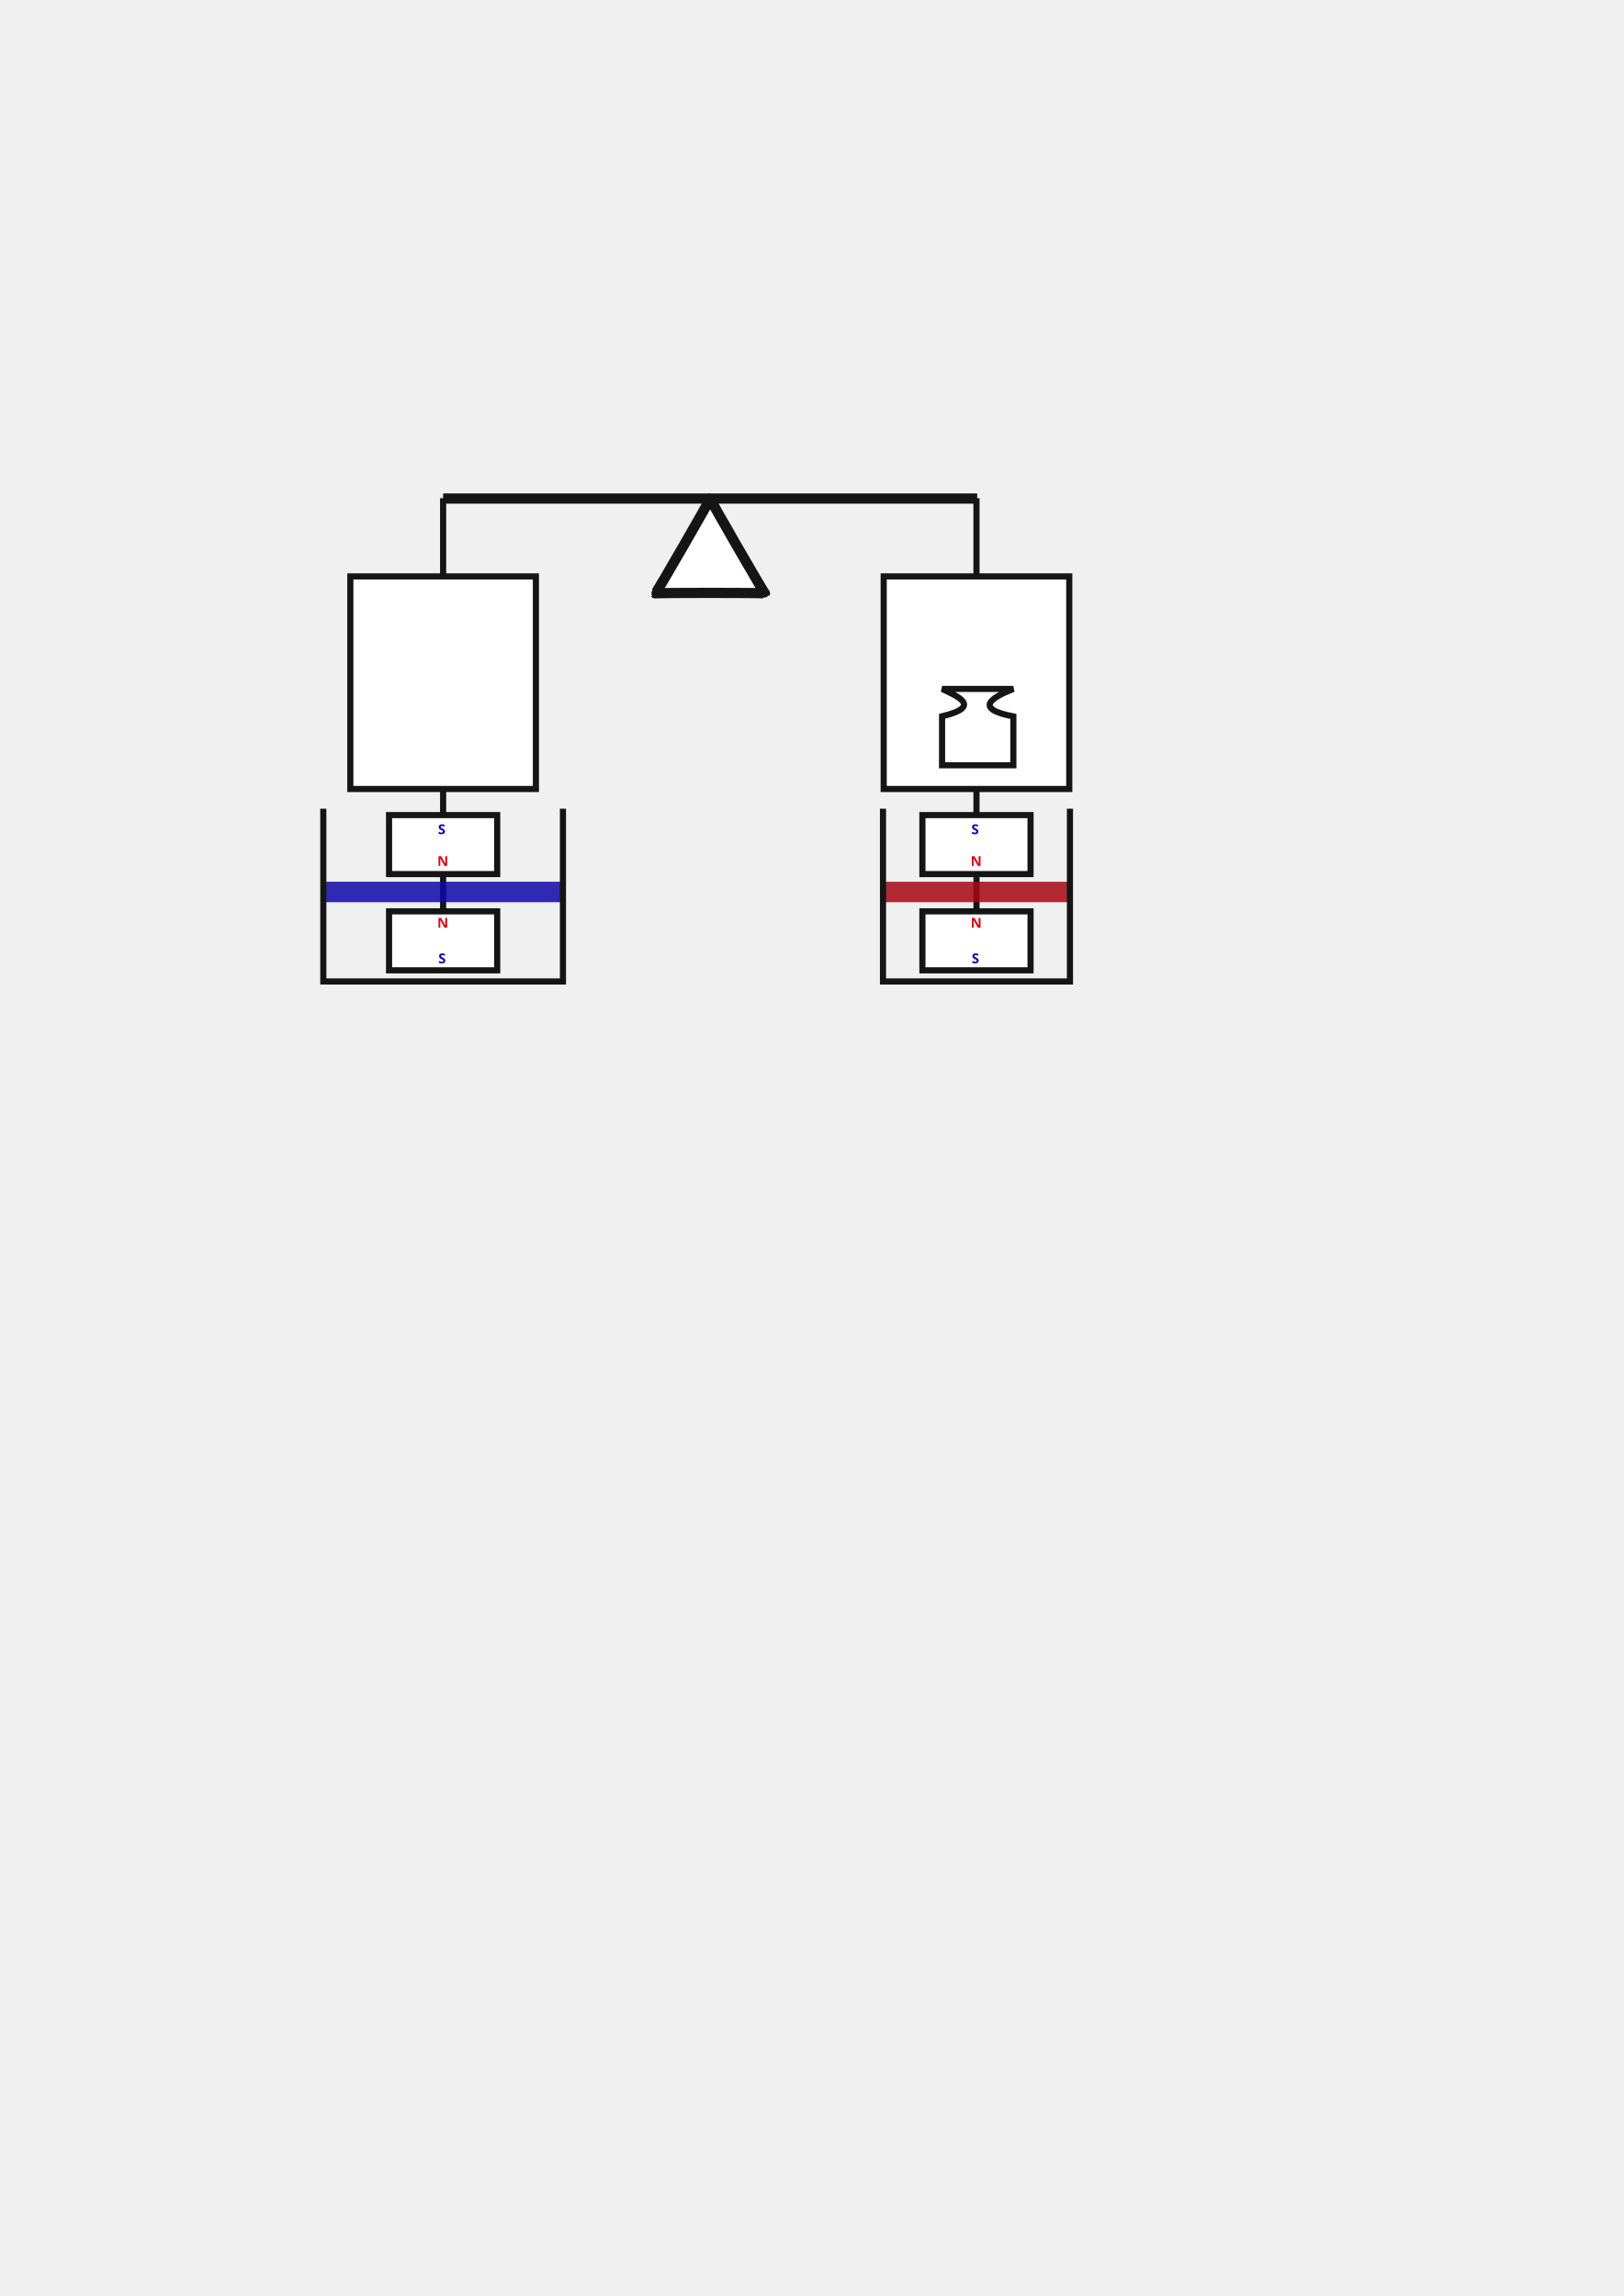
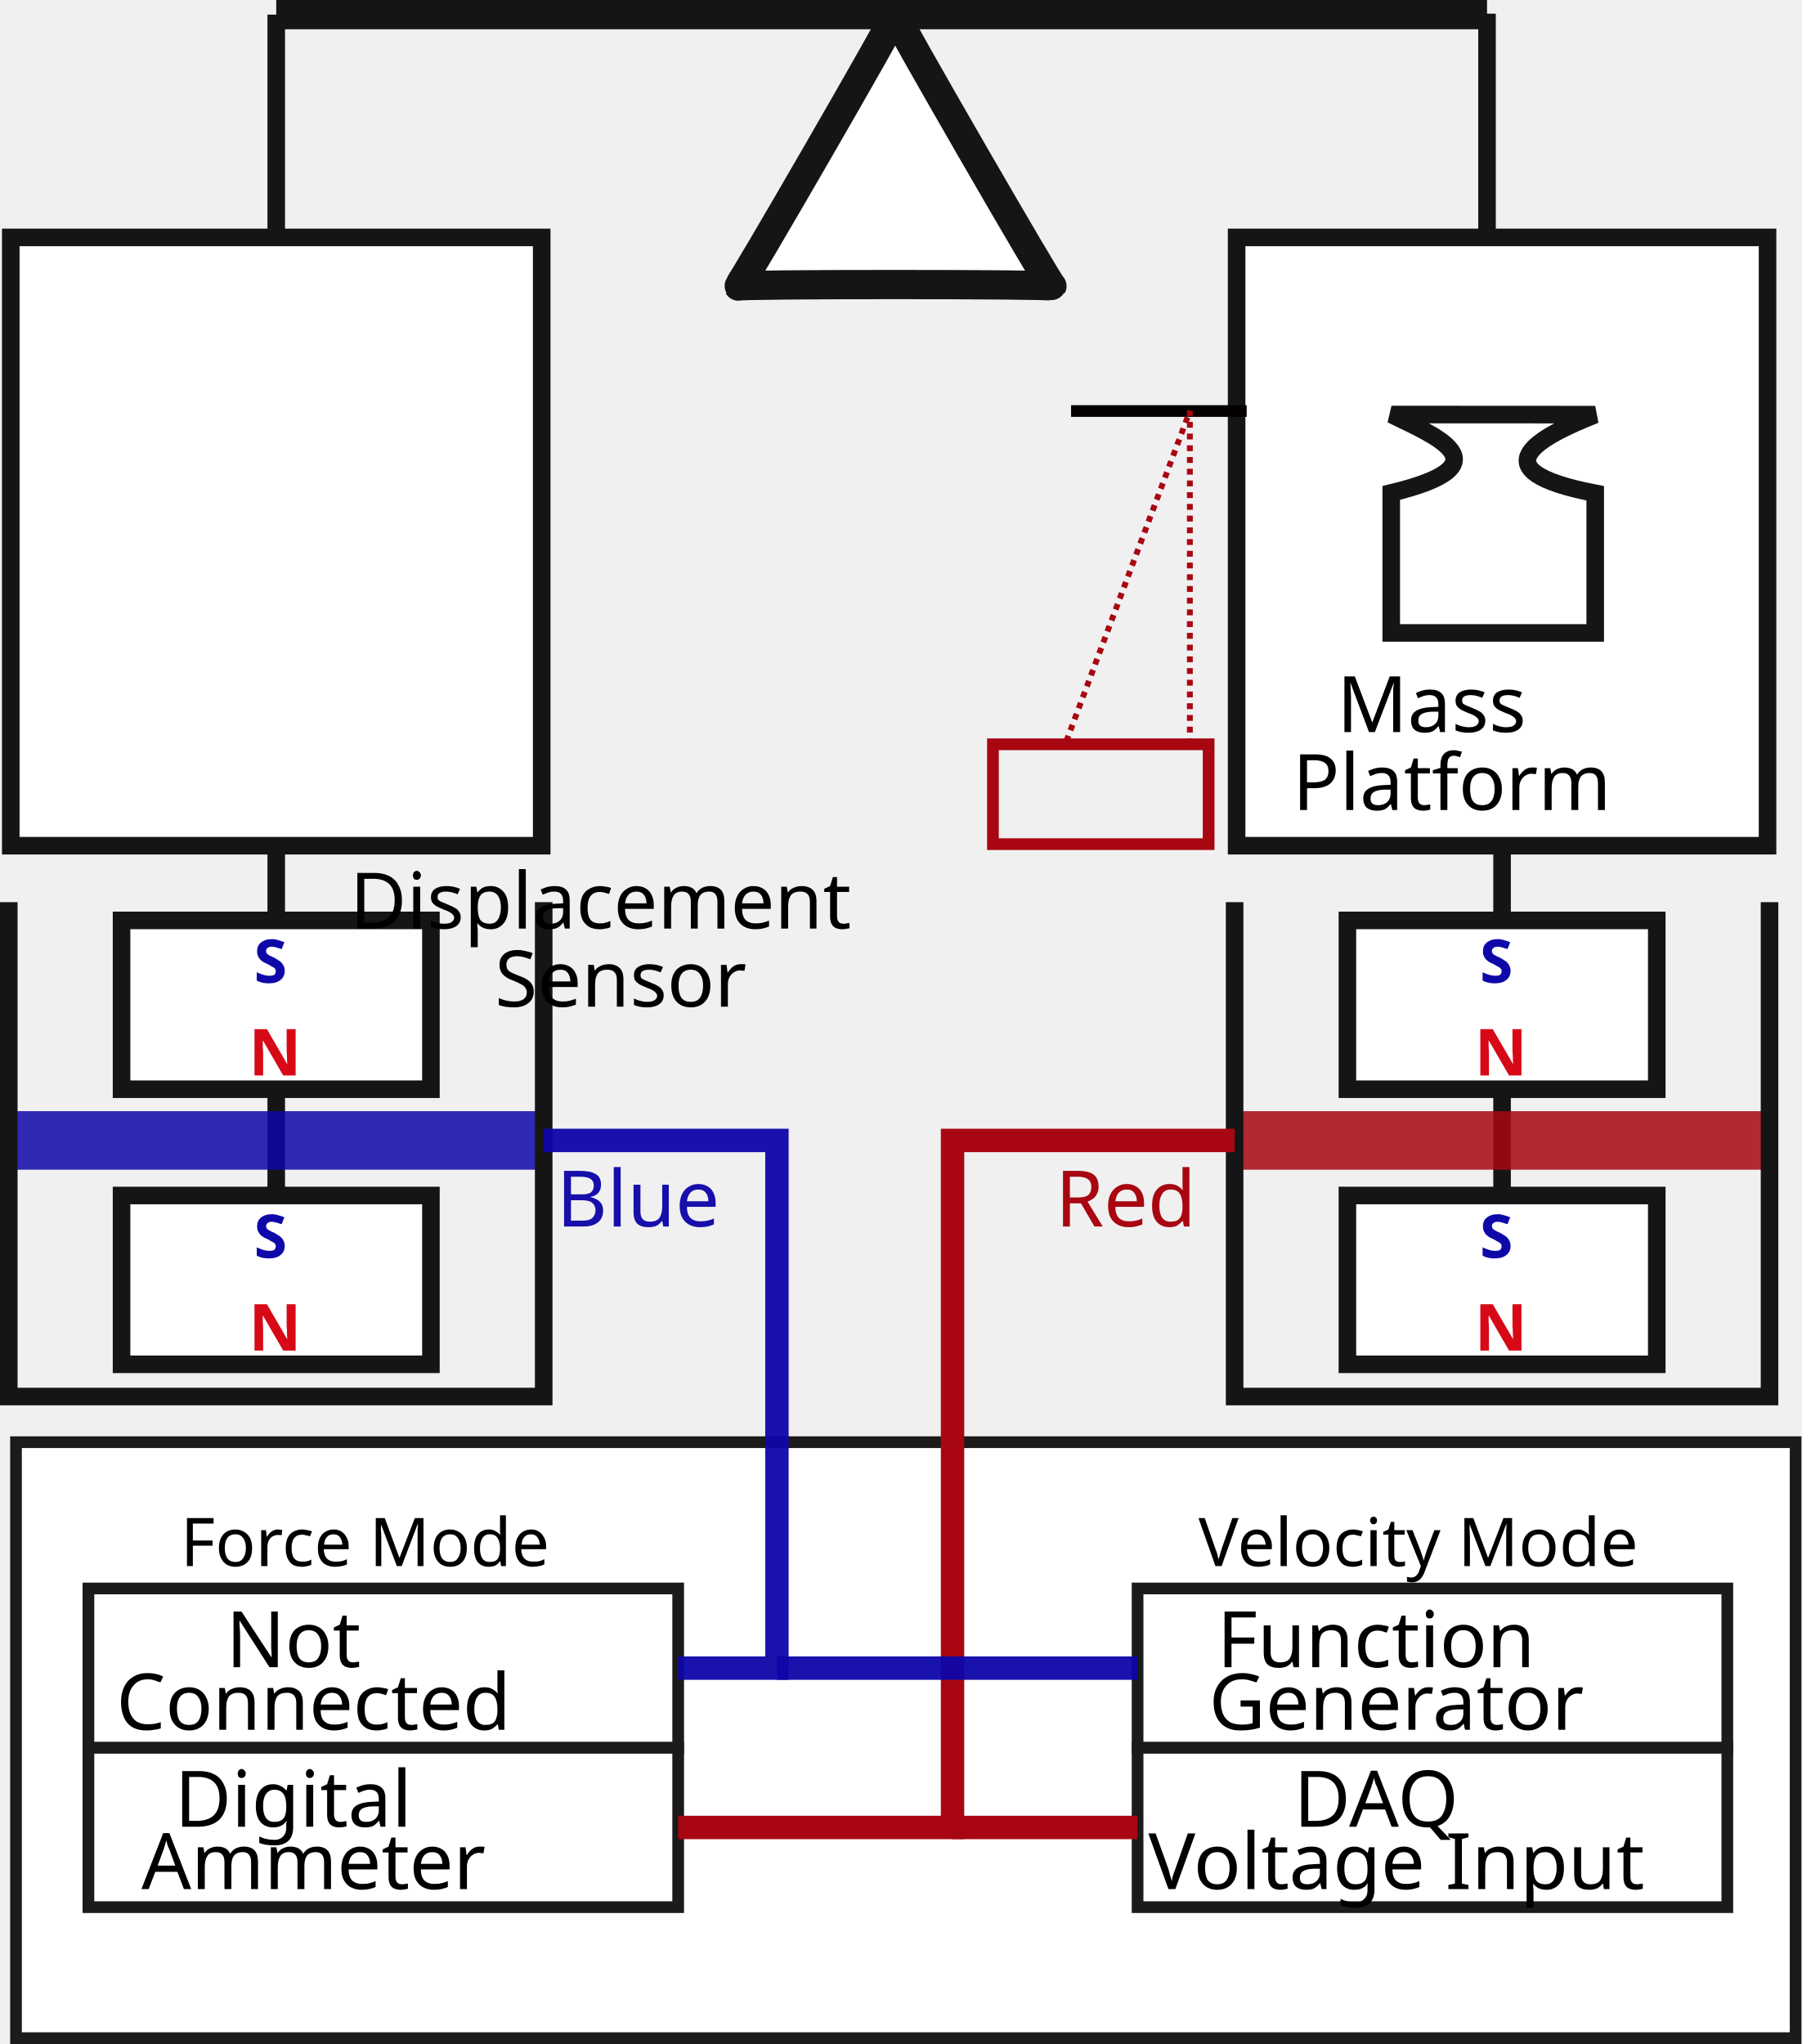
- <svg xmlns="http://www.w3.org/2000/svg" width="210mm" height="297mm" viewBox="0 0 210 297" version="1.1" id="svg1534">
+ <svg xmlns="http://www.w3.org/2000/svg" width="81.436mm" height="92.4mm" viewBox="0 0 81.436 92.4" version="1.1" id="svg1534">
  <defs id="defs1528" />
-   <g id="layer1">
-     <path style="opacity:1;vector-effect:none;fill:#ffffff;fill-opacity:1;stroke:#151515;stroke-width:1.323;stroke-linecap:butt;stroke-linejoin:miter;stroke-miterlimit:4;stroke-dasharray:none;stroke-dashoffset:0;stroke-opacity:1" id="path2086" d="m 91.848,64.49 c -0.108,0 7.031,12.366 7.085,12.272 0.054,-0.094 -14.224,-0.094 -14.17,0 0.054,0.094 7.193,-12.272 7.085,-12.272 z" />
-     <path style="opacity:1;vector-effect:none;fill:#ffffff;fill-opacity:1;stroke:#151515;stroke-width:1.323;stroke-linecap:butt;stroke-linejoin:miter;stroke-miterlimit:4;stroke-dasharray:none;stroke-dashoffset:0;stroke-opacity:1" d="M 126.386,64.49 H 57.311" id="path2088" />
-     <path id="path2121" d="M 126.291,64.446 V 74.561" style="opacity:1;vector-effect:none;fill:#ffffff;fill-opacity:1;stroke:#151515;stroke-width:0.794;stroke-linecap:butt;stroke-linejoin:miter;stroke-miterlimit:4;stroke-dasharray:none;stroke-dashoffset:0;stroke-opacity:1" />
-     <rect y="74.561" x="114.291" height="27.498" width="24.001" id="rect2123" style="opacity:1;vector-effect:none;fill:#ffffff;fill-opacity:1;stroke:#151515;stroke-width:0.794;stroke-linecap:butt;stroke-linejoin:miter;stroke-miterlimit:4;stroke-dasharray:none;stroke-dashoffset:0;stroke-opacity:1" />
-     <path id="path2125" d="M 126.291,102.059 V 123.273" style="opacity:1;vector-effect:none;fill:#ffffff;fill-opacity:1;stroke:#151515;stroke-width:0.794;stroke-linecap:butt;stroke-linejoin:miter;stroke-miterlimit:4;stroke-dasharray:none;stroke-dashoffset:0;stroke-opacity:1" />
-     <path id="path2131" d="m 114.201,115.382 24.181,0" style="opacity:1;vector-effect:none;fill:none;fill-opacity:1;stroke:#a80812;stroke-width:2.646;stroke-linecap:butt;stroke-linejoin:miter;stroke-miterlimit:4;stroke-dasharray:none;stroke-dashoffset:0;stroke-opacity:0.855" />
-     <path id="path2133" d="m 138.382,104.61 v 22.35 h -24.181 v -22.35" style="opacity:1;vector-effect:none;fill:none;fill-opacity:1;stroke:#151515;stroke-width:0.794;stroke-linecap:butt;stroke-linejoin:miter;stroke-miterlimit:4;stroke-dasharray:none;stroke-dashoffset:0;stroke-opacity:1" />
-     <path style="opacity:1;vector-effect:none;fill:#ffffff;fill-opacity:1;stroke:#151515;stroke-width:0.794;stroke-linecap:butt;stroke-linejoin:miter;stroke-miterlimit:4;stroke-dasharray:none;stroke-dashoffset:0;stroke-opacity:1" d="m 131.063,89.12 c -2.487,0.989 -5.429,2.505 0,3.556 v 6.313 h -9.221 v -6.33 c 5.363,-1.29 1.822,-2.642 0.011,-3.544 z" id="path2151" />
-     <g id="g2174">
-       <rect style="opacity:1;vector-effect:none;fill:#ffffff;fill-opacity:1;stroke:#151515;stroke-width:0.794;stroke-linecap:butt;stroke-linejoin:miter;stroke-miterlimit:4;stroke-dasharray:none;stroke-dashoffset:0;stroke-opacity:1" id="rect2127" width="13.985" height="7.631" x="119.299" y="105.436" />
-       <text id="text2163" y="112.016" x="125.537" style="font-style:normal;font-weight:normal;font-size:1.764px;line-height:125%;font-family:sans-serif;letter-spacing:0px;word-spacing:0px;fill:#d70917;fill-opacity:1;stroke:none;stroke-width:0.265px;stroke-linecap:butt;stroke-linejoin:miter;stroke-opacity:1" xml:space="preserve">
-         <tspan style="font-style:normal;font-variant:normal;font-weight:bold;font-stretch:normal;font-family:sans-serif;-inkscape-font-specification:'sans-serif Bold';fill:#d70917;fill-opacity:1;stroke-width:0.265px" y="112.016" x="125.537" id="tspan2161">N</tspan>
-       </text>
-       <text xml:space="preserve" style="font-style:normal;font-weight:normal;font-size:1.764px;line-height:125%;font-family:sans-serif;letter-spacing:0px;word-spacing:0px;fill:#0e07a8;fill-opacity:0.991;stroke:none;stroke-width:0.265px;stroke-linecap:butt;stroke-linejoin:miter;stroke-opacity:1;" x="125.63" y="107.9" id="text2167">
-         <tspan id="tspan2165" x="125.63" y="107.9" style="font-style:normal;font-variant:normal;font-weight:bold;font-stretch:normal;font-family:sans-serif;-inkscape-font-specification:'sans-serif Bold';stroke-width:0.265px;fill:#0e07a8;fill-opacity:0.991;">S</tspan>
-       </text>
-     </g>
-     <g id="g2200" transform="translate(0,12.45042)">
-       <rect y="105.436" x="119.299" height="7.631" width="13.985" id="rect2190" style="opacity:1;vector-effect:none;fill:#ffffff;fill-opacity:1;stroke:#151515;stroke-width:0.794;stroke-linecap:butt;stroke-linejoin:miter;stroke-miterlimit:4;stroke-dasharray:none;stroke-dashoffset:0;stroke-opacity:1" />
-       <text xml:space="preserve" style="font-style:normal;font-weight:normal;font-size:1.764px;line-height:125%;font-family:sans-serif;letter-spacing:0px;word-spacing:0px;fill:#d70917;fill-opacity:1;stroke:none;stroke-width:0.265px;stroke-linecap:butt;stroke-linejoin:miter;stroke-opacity:1" x="125.537" y="107.549" id="text2194">
-         <tspan id="tspan2192" x="125.537" y="107.549" style="font-style:normal;font-variant:normal;font-weight:bold;font-stretch:normal;font-family:sans-serif;-inkscape-font-specification:'sans-serif Bold';fill:#d70917;fill-opacity:1;stroke-width:0.265px">N</tspan>
-       </text>
-       <text id="text2198" y="112.156" x="125.677" style="font-style:normal;font-weight:normal;font-size:1.764px;line-height:125%;font-family:sans-serif;letter-spacing:0px;word-spacing:0px;fill:#0e07a8;fill-opacity:0.991;stroke:none;stroke-width:0.265px;stroke-linecap:butt;stroke-linejoin:miter;stroke-opacity:1" xml:space="preserve">
-         <tspan style="font-style:normal;font-variant:normal;font-weight:bold;font-stretch:normal;font-family:sans-serif;-inkscape-font-specification:'sans-serif Bold';fill:#0e07a8;fill-opacity:0.991;stroke-width:0.265px" y="112.156" x="125.677" id="tspan2196">S</tspan>
-       </text>
-     </g>
-     <g id="g2258">
-       <path id="path2204" d="M 57.311,64.446 V 74.561" style="opacity:1;vector-effect:none;fill:#ffffff;fill-opacity:1;stroke:#151515;stroke-width:0.794;stroke-linecap:butt;stroke-linejoin:miter;stroke-miterlimit:4;stroke-dasharray:none;stroke-dashoffset:0;stroke-opacity:1" />
-       <rect y="74.561" x="45.31" height="27.498" width="24.001" id="rect2206" style="opacity:1;vector-effect:none;fill:#ffffff;fill-opacity:1;stroke:#151515;stroke-width:0.794;stroke-linecap:butt;stroke-linejoin:miter;stroke-miterlimit:4;stroke-dasharray:none;stroke-dashoffset:0;stroke-opacity:1" />
-       <path id="path2208" d="M 57.311,102.059 V 123.273" style="opacity:1;vector-effect:none;fill:#ffffff;fill-opacity:1;stroke:#151515;stroke-width:0.794;stroke-linecap:butt;stroke-linejoin:miter;stroke-miterlimit:4;stroke-dasharray:none;stroke-dashoffset:0;stroke-opacity:1" />
-       <path id="path2210" d="m 41.814,115.382 h 30.994" style="opacity:1;vector-effect:none;fill:#000000;fill-opacity:0;stroke:#0e07a8;stroke-width:2.646;stroke-linecap:butt;stroke-linejoin:miter;stroke-miterlimit:4;stroke-dasharray:none;stroke-dashoffset:0;stroke-opacity:0.855" />
-       <path id="path2212" d="m 72.808,104.61 v 22.35 h -30.994 v -22.35" style="opacity:1;vector-effect:none;fill:none;fill-opacity:1;stroke:#151515;stroke-width:0.794;stroke-linecap:butt;stroke-linejoin:miter;stroke-miterlimit:4;stroke-dasharray:none;stroke-dashoffset:0;stroke-opacity:1" />
-       <g transform="translate(-68.98065)" id="g2226">
-         <rect style="opacity:1;vector-effect:none;fill:#ffffff;fill-opacity:1;stroke:#151515;stroke-width:0.794;stroke-linecap:butt;stroke-linejoin:miter;stroke-miterlimit:4;stroke-dasharray:none;stroke-dashoffset:0;stroke-opacity:1" id="rect2216" width="13.985" height="7.631" x="119.299" y="105.436" />
-         <text id="text2220" y="112.016" x="125.537" style="font-style:normal;font-weight:normal;font-size:1.764px;line-height:125%;font-family:sans-serif;letter-spacing:0px;word-spacing:0px;fill:#d70917;fill-opacity:1;stroke:none;stroke-width:0.265px;stroke-linecap:butt;stroke-linejoin:miter;stroke-opacity:1" xml:space="preserve">
-           <tspan style="font-style:normal;font-variant:normal;font-weight:bold;font-stretch:normal;font-family:sans-serif;-inkscape-font-specification:'sans-serif Bold';fill:#d70917;fill-opacity:1;stroke-width:0.265px" y="112.016" x="125.537" id="tspan2218">N</tspan>
+   <g id="layer1" transform="translate(-51.66164,-63.82843)">
+     <path style="opacity:1;vector-effect:none;fill:#ffffff;fill-opacity:1;stroke:#151515;stroke-width:1.323;stroke-linecap:butt;stroke-linejoin:miter;stroke-miterlimit:4;stroke-dasharray:none;stroke-dashoffset:0;stroke-opacity:1" id="path2086" d="m 92.129,64.49 c -0.108,0 7.031,12.366 7.085,12.272 0.054,-0.094 -14.224,-0.094 -14.17,0 0.054,0.094 7.193,-12.272 7.085,-12.272 z" />
+     <path style="opacity:1;vector-effect:none;fill:#ffffff;fill-opacity:1;stroke:#151515;stroke-width:1.323;stroke-linecap:butt;stroke-linejoin:miter;stroke-miterlimit:4;stroke-dasharray:none;stroke-dashoffset:0;stroke-opacity:1" d="M 118.883,64.49 H 64.149" id="path2088" />
+     <path id="path2121" d="M 118.883,64.446 V 74.561" style="opacity:1;vector-effect:none;fill:#ffffff;fill-opacity:1;stroke:#151515;stroke-width:0.794;stroke-linecap:butt;stroke-linejoin:miter;stroke-miterlimit:4;stroke-dasharray:none;stroke-dashoffset:0;stroke-opacity:1" />
+     <g id="g988">
+       <rect style="opacity:1;vector-effect:none;fill:#ffffff;fill-opacity:1;stroke:#151515;stroke-width:0.794;stroke-linecap:butt;stroke-linejoin:miter;stroke-miterlimit:4;stroke-dasharray:none;stroke-dashoffset:0;stroke-opacity:1" id="rect2123" width="24.001" height="27.498" x="107.563" y="74.561" />
+       <path style="opacity:1;vector-effect:none;fill:#ffffff;fill-opacity:1;stroke:#151515;stroke-width:0.794;stroke-linecap:butt;stroke-linejoin:miter;stroke-miterlimit:4;stroke-dasharray:none;stroke-dashoffset:0;stroke-opacity:1" d="M 119.563,102.059 V 123.273" id="path2125" />
+       <path style="opacity:1;vector-effect:none;fill:none;fill-opacity:1;stroke:#a80812;stroke-width:2.646;stroke-linecap:butt;stroke-linejoin:miter;stroke-miterlimit:4;stroke-dasharray:none;stroke-dashoffset:0;stroke-opacity:0.855" d="m 107.473,115.382 h 24.181" id="path2131" />
+       <path style="opacity:1;vector-effect:none;fill:none;fill-opacity:1;stroke:#151515;stroke-width:0.794;stroke-linecap:butt;stroke-linejoin:miter;stroke-miterlimit:4;stroke-dasharray:none;stroke-dashoffset:0;stroke-opacity:1" d="m 131.654,104.61 v 22.35 h -24.181 v -22.35" id="path2133" />
+       <path id="path2151" d="m 123.774,82.572 c -2.487,0.989 -5.429,2.505 0,3.556 v 6.313 h -9.221 v -6.33 c 5.363,-1.29 1.822,-2.642 0.011,-3.544 z" style="opacity:1;vector-effect:none;fill:#ffffff;fill-opacity:1;stroke:#151515;stroke-width:0.794;stroke-linecap:butt;stroke-linejoin:miter;stroke-miterlimit:4;stroke-dasharray:none;stroke-dashoffset:0;stroke-opacity:1" />
+       <g transform="translate(-6.727966)" id="g2174">
+         <rect y="105.436" x="119.299" height="7.631" width="13.985" id="rect2127" style="opacity:1;vector-effect:none;fill:#ffffff;fill-opacity:1;stroke:#151515;stroke-width:0.794;stroke-linecap:butt;stroke-linejoin:miter;stroke-miterlimit:4;stroke-dasharray:none;stroke-dashoffset:0;stroke-opacity:1" />
+         <text xml:space="preserve" style="font-style:normal;font-weight:normal;font-size:2.943px;line-height:125%;font-family:sans-serif;letter-spacing:0px;word-spacing:0px;fill:#d70917;fill-opacity:1;stroke:none;stroke-width:0.442px;stroke-linecap:butt;stroke-linejoin:miter;stroke-opacity:1" x="125.043" y="112.446" id="text2163">
+           <tspan id="tspan2161" x="125.043" y="112.446" style="font-style:normal;font-variant:normal;font-weight:bold;font-stretch:normal;font-family:sans-serif;-inkscape-font-specification:'sans-serif Bold';fill:#d70917;fill-opacity:1;stroke-width:0.442px">N</tspan>
        </text>
-         <text xml:space="preserve" style="font-style:normal;font-weight:normal;font-size:1.764px;line-height:125%;font-family:sans-serif;letter-spacing:0px;word-spacing:0px;fill:#0e07a8;fill-opacity:0.991;stroke:none;stroke-width:0.265px;stroke-linecap:butt;stroke-linejoin:miter;stroke-opacity:1" x="125.63" y="107.9" id="text2224">
-           <tspan id="tspan2222" x="125.63" y="107.9" style="font-style:normal;font-variant:normal;font-weight:bold;font-stretch:normal;font-family:sans-serif;-inkscape-font-specification:'sans-serif Bold';fill:#0e07a8;fill-opacity:0.991;stroke-width:0.265px">S</tspan>
+         <text id="text2167" y="108.25" x="125.284" style="font-style:normal;font-weight:normal;font-size:2.726px;line-height:125%;font-family:sans-serif;letter-spacing:0px;word-spacing:0px;fill:#0e07a8;fill-opacity:0.991;stroke:none;stroke-width:0.409px;stroke-linecap:butt;stroke-linejoin:miter;stroke-opacity:1" xml:space="preserve">
+           <tspan style="font-style:normal;font-variant:normal;font-weight:bold;font-stretch:normal;font-family:sans-serif;-inkscape-font-specification:'sans-serif Bold';fill:#0e07a8;fill-opacity:0.991;stroke-width:0.409px" y="108.25" x="125.284" id="tspan2165">S</tspan>
        </text>
      </g>
-       <g id="g2238" transform="translate(-68.98065,12.45042)">
-         <rect y="105.436" x="119.299" height="7.631" width="13.985" id="rect2228" style="opacity:1;vector-effect:none;fill:#ffffff;fill-opacity:1;stroke:#151515;stroke-width:0.794;stroke-linecap:butt;stroke-linejoin:miter;stroke-miterlimit:4;stroke-dasharray:none;stroke-dashoffset:0;stroke-opacity:1" />
-         <text xml:space="preserve" style="font-style:normal;font-weight:normal;font-size:1.764px;line-height:125%;font-family:sans-serif;letter-spacing:0px;word-spacing:0px;fill:#d70917;fill-opacity:1;stroke:none;stroke-width:0.265px;stroke-linecap:butt;stroke-linejoin:miter;stroke-opacity:1" x="125.537" y="107.549" id="text2232">
-           <tspan id="tspan2230" x="125.537" y="107.549" style="font-style:normal;font-variant:normal;font-weight:bold;font-stretch:normal;font-family:sans-serif;-inkscape-font-specification:'sans-serif Bold';fill:#d70917;fill-opacity:1;stroke-width:0.265px">N</tspan>
+       <g transform="translate(-6.727966,12.43542)" id="g969">
+         <rect style="opacity:1;vector-effect:none;fill:#ffffff;fill-opacity:1;stroke:#151515;stroke-width:0.794;stroke-linecap:butt;stroke-linejoin:miter;stroke-miterlimit:4;stroke-dasharray:none;stroke-dashoffset:0;stroke-opacity:1" id="rect959" width="13.985" height="7.631" x="119.299" y="105.436" />
+         <text id="text963" y="112.446" x="125.043" style="font-style:normal;font-weight:normal;font-size:2.943px;line-height:125%;font-family:sans-serif;letter-spacing:0px;word-spacing:0px;fill:#d70917;fill-opacity:1;stroke:none;stroke-width:0.442px;stroke-linecap:butt;stroke-linejoin:miter;stroke-opacity:1" xml:space="preserve">
+           <tspan style="font-style:normal;font-variant:normal;font-weight:bold;font-stretch:normal;font-family:sans-serif;-inkscape-font-specification:'sans-serif Bold';fill:#d70917;fill-opacity:1;stroke-width:0.442px" y="112.446" x="125.043" id="tspan961">N</tspan>
        </text>
-         <text id="text2236" y="112.156" x="125.677" style="font-style:normal;font-weight:normal;font-size:1.764px;line-height:125%;font-family:sans-serif;letter-spacing:0px;word-spacing:0px;fill:#0e07a8;fill-opacity:0.991;stroke:none;stroke-width:0.265px;stroke-linecap:butt;stroke-linejoin:miter;stroke-opacity:1" xml:space="preserve">
-           <tspan style="font-style:normal;font-variant:normal;font-weight:bold;font-stretch:normal;font-family:sans-serif;-inkscape-font-specification:'sans-serif Bold';fill:#0e07a8;fill-opacity:0.991;stroke-width:0.265px" y="112.156" x="125.677" id="tspan2234">S</tspan>
+         <text xml:space="preserve" style="font-style:normal;font-weight:normal;font-size:2.726px;line-height:125%;font-family:sans-serif;letter-spacing:0px;word-spacing:0px;fill:#0e07a8;fill-opacity:0.991;stroke:none;stroke-width:0.409px;stroke-linecap:butt;stroke-linejoin:miter;stroke-opacity:1" x="125.284" y="108.25" id="text967">
+           <tspan id="tspan965" x="125.284" y="108.25" style="font-style:normal;font-variant:normal;font-weight:bold;font-stretch:normal;font-family:sans-serif;-inkscape-font-specification:'sans-serif Bold';fill:#0e07a8;fill-opacity:0.991;stroke-width:0.409px">S</tspan>
        </text>
      </g>
    </g>
+     <path style="opacity:1;vector-effect:none;fill:#ffffff;fill-opacity:1;stroke:#151515;stroke-width:0.794;stroke-linecap:butt;stroke-linejoin:miter;stroke-miterlimit:4;stroke-dasharray:none;stroke-dashoffset:0;stroke-opacity:1" d="M 64.149,64.49 V 74.605" id="path1026" />
+     <g id="g1062" transform="translate(-55.41428)">
+       <rect y="74.561" x="107.563" height="27.498" width="24.001" id="rect1028" style="opacity:1;vector-effect:none;fill:#ffffff;fill-opacity:1;stroke:#151515;stroke-width:0.794;stroke-linecap:butt;stroke-linejoin:miter;stroke-miterlimit:4;stroke-dasharray:none;stroke-dashoffset:0;stroke-opacity:1" />
+       <path id="path1030" d="M 119.563,102.059 V 123.273" style="opacity:1;vector-effect:none;fill:#ffffff;fill-opacity:1;stroke:#151515;stroke-width:0.794;stroke-linecap:butt;stroke-linejoin:miter;stroke-miterlimit:4;stroke-dasharray:none;stroke-dashoffset:0;stroke-opacity:1" />
+       <path id="path1032" d="m 107.473,115.382 h 24.181" style="opacity:1;vector-effect:none;fill:#0e07a8;fill-opacity:0.855;stroke:#0e07a8;stroke-width:2.646;stroke-linecap:butt;stroke-linejoin:miter;stroke-miterlimit:4;stroke-dasharray:none;stroke-dashoffset:0;stroke-opacity:0.855" />
+       <path id="path1034" d="m 131.654,104.61 v 22.35 h -24.181 v -22.35" style="opacity:1;vector-effect:none;fill:none;fill-opacity:1;stroke:#151515;stroke-width:0.794;stroke-linecap:butt;stroke-linejoin:miter;stroke-miterlimit:4;stroke-dasharray:none;stroke-dashoffset:0;stroke-opacity:1" />
+       <g id="g1048" transform="translate(-6.727966)">
+         <rect style="opacity:1;vector-effect:none;fill:#ffffff;fill-opacity:1;stroke:#151515;stroke-width:0.794;stroke-linecap:butt;stroke-linejoin:miter;stroke-miterlimit:4;stroke-dasharray:none;stroke-dashoffset:0;stroke-opacity:1" id="rect1038" width="13.985" height="7.631" x="119.299" y="105.436" />
+         <text id="text1042" y="112.446" x="125.043" style="font-style:normal;font-weight:normal;font-size:2.943px;line-height:125%;font-family:sans-serif;letter-spacing:0px;word-spacing:0px;fill:#d70917;fill-opacity:1;stroke:none;stroke-width:0.442px;stroke-linecap:butt;stroke-linejoin:miter;stroke-opacity:1" xml:space="preserve">
+           <tspan style="font-style:normal;font-variant:normal;font-weight:bold;font-stretch:normal;font-family:sans-serif;-inkscape-font-specification:'sans-serif Bold';fill:#d70917;fill-opacity:1;stroke-width:0.442px" y="112.446" x="125.043" id="tspan1040">N</tspan>
+         </text>
+         <text xml:space="preserve" style="font-style:normal;font-weight:normal;font-size:2.726px;line-height:125%;font-family:sans-serif;letter-spacing:0px;word-spacing:0px;fill:#0e07a8;fill-opacity:0.991;stroke:none;stroke-width:0.409px;stroke-linecap:butt;stroke-linejoin:miter;stroke-opacity:1" x="125.284" y="108.25" id="text1046">
+           <tspan id="tspan1044" x="125.284" y="108.25" style="font-style:normal;font-variant:normal;font-weight:bold;font-stretch:normal;font-family:sans-serif;-inkscape-font-specification:'sans-serif Bold';fill:#0e07a8;fill-opacity:0.991;stroke-width:0.409px">S</tspan>
+         </text>
+       </g>
+       <g id="g1060" transform="translate(-6.727966,12.43542)">
+         <rect y="105.436" x="119.299" height="7.631" width="13.985" id="rect1050" style="opacity:1;vector-effect:none;fill:#ffffff;fill-opacity:1;stroke:#151515;stroke-width:0.794;stroke-linecap:butt;stroke-linejoin:miter;stroke-miterlimit:4;stroke-dasharray:none;stroke-dashoffset:0;stroke-opacity:1" />
+         <text xml:space="preserve" style="font-style:normal;font-weight:normal;font-size:2.943px;line-height:125%;font-family:sans-serif;letter-spacing:0px;word-spacing:0px;fill:#d70917;fill-opacity:1;stroke:none;stroke-width:0.442px;stroke-linecap:butt;stroke-linejoin:miter;stroke-opacity:1" x="125.043" y="112.446" id="text1054">
+           <tspan id="tspan1052" x="125.043" y="112.446" style="font-style:normal;font-variant:normal;font-weight:bold;font-stretch:normal;font-family:sans-serif;-inkscape-font-specification:'sans-serif Bold';fill:#d70917;fill-opacity:1;stroke-width:0.442px">N</tspan>
+         </text>
+         <text id="text1058" y="108.25" x="125.284" style="font-style:normal;font-weight:normal;font-size:2.726px;line-height:125%;font-family:sans-serif;letter-spacing:0px;word-spacing:0px;fill:#0e07a8;fill-opacity:0.991;stroke:none;stroke-width:0.409px;stroke-linecap:butt;stroke-linejoin:miter;stroke-opacity:1" xml:space="preserve">
+           <tspan style="font-style:normal;font-variant:normal;font-weight:bold;font-stretch:normal;font-family:sans-serif;-inkscape-font-specification:'sans-serif Bold';fill:#0e07a8;fill-opacity:0.991;stroke-width:0.409px" y="108.25" x="125.284" id="tspan1056">S</tspan>
+         </text>
+       </g>
+     </g>
+     <rect style="opacity:1;vector-effect:none;fill:#ffffff;fill-opacity:1;stroke:#1b1b1b;stroke-width:0.529;stroke-linecap:butt;stroke-linejoin:miter;stroke-miterlimit:4;stroke-dasharray:none;stroke-dashoffset:0;stroke-opacity:1" id="rect2231" width="80.448" height="26.941" x="52.385" y="129.023" />
+     <rect style="opacity:1;vector-effect:none;fill:#ffffff;fill-opacity:1;stroke:#1b1b1b;stroke-width:0.529;stroke-linecap:butt;stroke-linejoin:miter;stroke-miterlimit:4;stroke-dasharray:none;stroke-dashoffset:0;stroke-opacity:1" id="rect2233" width="26.66" height="7.203" x="55.659" y="135.636" />
+     <rect y="142.839" x="55.659" height="7.203" width="26.66" id="rect2235" style="opacity:1;vector-effect:none;fill:#ffffff;fill-opacity:1;stroke:#1b1b1b;stroke-width:0.529;stroke-linecap:butt;stroke-linejoin:miter;stroke-miterlimit:4;stroke-dasharray:none;stroke-dashoffset:0;stroke-opacity:1" />
+     <rect y="135.636" x="103.086" height="7.203" width="26.66" id="rect2237" style="opacity:1;vector-effect:none;fill:#ffffff;fill-opacity:1;stroke:#1b1b1b;stroke-width:0.529;stroke-linecap:butt;stroke-linejoin:miter;stroke-miterlimit:4;stroke-dasharray:none;stroke-dashoffset:0;stroke-opacity:1" />
+     <rect style="opacity:1;vector-effect:none;fill:#ffffff;fill-opacity:1;stroke:#1b1b1b;stroke-width:0.529;stroke-linecap:butt;stroke-linejoin:miter;stroke-miterlimit:4;stroke-dasharray:none;stroke-dashoffset:0;stroke-opacity:1" id="rect2239" width="26.66" height="7.203" x="103.086" y="142.839" />
+     <text xml:space="preserve" style="font-style:normal;font-weight:normal;font-size:23.945px;line-height:125%;font-family:sans-serif;letter-spacing:0px;word-spacing:0px;fill:#000000;fill-opacity:1;stroke:none;stroke-width:0.189px;stroke-linecap:butt;stroke-linejoin:miter;stroke-opacity:1" x="59.817" y="134.624" id="text2243">
+       <tspan id="tspan2241" x="59.817" y="134.624" style="font-size:3.025px;stroke-width:0.189px">Force Mode</tspan>
+     </text>
+     <text id="text2247" y="134.624" x="105.841" style="font-style:normal;font-weight:normal;font-size:23.945px;line-height:125%;font-family:sans-serif;letter-spacing:0px;word-spacing:0px;fill:#000000;fill-opacity:1;stroke:none;stroke-width:0.189px;stroke-linecap:butt;stroke-linejoin:miter;stroke-opacity:1" xml:space="preserve">
+       <tspan style="font-size:3.025px;stroke-width:0.189px" y="134.624" x="105.841" id="tspan2245">Velocity Mode</tspan>
+     </text>
+     <text xml:space="preserve" style="font-style:normal;font-variant:normal;font-weight:normal;font-stretch:normal;font-size:3.528px;line-height:0.8;font-family:sans-serif;-inkscape-font-specification:sans-serif;text-align:center;letter-spacing:0px;word-spacing:0px;text-anchor:middle;fill:#000000;fill-opacity:1;stroke:none;stroke-width:0.265px;stroke-linecap:butt;stroke-linejoin:miter;stroke-opacity:1" x="68.129" y="139.197" id="text2263">
+       <tspan x="68.129" y="139.197" style="font-style:normal;font-variant:normal;font-weight:normal;font-stretch:normal;line-height:0.8;font-family:sans-serif;-inkscape-font-specification:sans-serif;text-align:center;text-anchor:middle;stroke-width:0.265px" id="tspan2265">Not</tspan>
+       <tspan x="68.129" y="142.02" style="font-style:normal;font-variant:normal;font-weight:normal;font-stretch:normal;line-height:0.8;font-family:sans-serif;-inkscape-font-specification:sans-serif;text-align:center;text-anchor:middle;stroke-width:0.265px" id="tspan2269">Connected</tspan>
+     </text>
+     <text id="text2275" y="146.407" x="68.129" style="font-style:normal;font-variant:normal;font-weight:normal;font-stretch:normal;font-size:3.528px;line-height:0.8;font-family:sans-serif;-inkscape-font-specification:sans-serif;text-align:center;letter-spacing:0px;word-spacing:0px;text-anchor:middle;fill:#000000;fill-opacity:1;stroke:none;stroke-width:0.265px;stroke-linecap:butt;stroke-linejoin:miter;stroke-opacity:1" xml:space="preserve">
+       <tspan id="tspan2273" style="font-style:normal;font-variant:normal;font-weight:normal;font-stretch:normal;line-height:0.8;font-family:sans-serif;-inkscape-font-specification:sans-serif;text-align:center;text-anchor:middle;stroke-width:0.265px" y="146.407" x="68.129">Digital</tspan>
+       <tspan style="font-style:normal;font-variant:normal;font-weight:normal;font-stretch:normal;line-height:0.8;font-family:sans-serif;-inkscape-font-specification:sans-serif;text-align:center;text-anchor:middle;stroke-width:0.265px" y="149.229" x="68.129" id="tspan2279">Ammeter</tspan>
+     </text>
+     <text id="text2285" y="139.197" x="117.077" style="font-style:normal;font-variant:normal;font-weight:normal;font-stretch:normal;font-size:3.528px;line-height:0.8;font-family:sans-serif;-inkscape-font-specification:sans-serif;text-align:center;letter-spacing:0px;word-spacing:0px;text-anchor:middle;fill:#000000;fill-opacity:1;stroke:none;stroke-width:0.265px;stroke-linecap:butt;stroke-linejoin:miter;stroke-opacity:1" xml:space="preserve">
+       <tspan id="tspan2283" style="font-style:normal;font-variant:normal;font-weight:normal;font-stretch:normal;line-height:0.8;font-family:sans-serif;-inkscape-font-specification:sans-serif;text-align:center;text-anchor:middle;stroke-width:0.265px" y="139.197" x="117.077">Function</tspan>
+       <tspan style="font-style:normal;font-variant:normal;font-weight:normal;font-stretch:normal;line-height:0.8;font-family:sans-serif;-inkscape-font-specification:sans-serif;text-align:center;text-anchor:middle;stroke-width:0.265px" y="142.02" x="117.077" id="tspan2295">Generator</tspan>
+     </text>
+     <text xml:space="preserve" style="font-style:normal;font-variant:normal;font-weight:normal;font-stretch:normal;font-size:3.528px;line-height:0.8;font-family:sans-serif;-inkscape-font-specification:sans-serif;text-align:center;letter-spacing:0px;word-spacing:0px;text-anchor:middle;fill:#000000;fill-opacity:1;stroke:none;stroke-width:0.265px;stroke-linecap:butt;stroke-linejoin:miter;stroke-opacity:1" x="117.077" y="146.407" id="text2291">
+       <tspan id="tspan2289" x="117.077" y="146.407" style="font-style:normal;font-variant:normal;font-weight:normal;font-stretch:normal;line-height:0.8;font-family:sans-serif;-inkscape-font-specification:sans-serif;text-align:center;text-anchor:middle;stroke-width:0.265px">DAQ</tspan>
+       <tspan x="117.077" y="149.229" style="font-style:normal;font-variant:normal;font-weight:normal;font-stretch:normal;line-height:0.8;font-family:sans-serif;-inkscape-font-specification:sans-serif;text-align:center;text-anchor:middle;stroke-width:0.265px" id="tspan2299">Voltage Input</tspan>
+     </text>
+     <path style="opacity:1;vector-effect:none;fill:none;fill-opacity:1;stroke:#0e07a8;stroke-width:1.058;stroke-linecap:butt;stroke-linejoin:miter;stroke-miterlimit:4;stroke-dasharray:none;stroke-dashoffset:0;stroke-opacity:0.953" d="m 76.24,115.382 h 10.544 v 13.64" id="path2301" />
+     <path style="opacity:1;vector-effect:none;fill:none;fill-opacity:0.855;stroke:#a80712;stroke-width:1.058;stroke-linecap:butt;stroke-linejoin:miter;stroke-miterlimit:4;stroke-dasharray:none;stroke-dashoffset:0;stroke-opacity:1" d="M 107.473,115.382 H 94.721 v 13.64" id="path2303" />
+     <path style="opacity:1;vector-effect:none;fill:none;fill-opacity:0.855;stroke:#0e07a8;stroke-width:1.058;stroke-linecap:butt;stroke-linejoin:miter;stroke-miterlimit:4;stroke-dasharray:none;stroke-dashoffset:0;stroke-opacity:0.953" d="M 82.319,139.237 H 86.783 V 129.023" id="path2309" />
+     <path style="opacity:1;vector-effect:none;fill:none;fill-opacity:0.855;stroke:#a80712;stroke-width:1.058;stroke-linecap:butt;stroke-linejoin:miter;stroke-miterlimit:4;stroke-dasharray:none;stroke-dashoffset:0;stroke-opacity:1" d="M 82.319,146.44 H 94.721 V 129.023" id="path2311" />
+     <path style="opacity:1;vector-effect:none;fill:none;fill-opacity:0.855;stroke:#0e07a8;stroke-width:1.058;stroke-linecap:butt;stroke-linejoin:miter;stroke-miterlimit:4;stroke-dasharray:none;stroke-dashoffset:0;stroke-opacity:0.953" d="M 103.086,139.237 H 86.783" id="path2313" />
+     <path style="opacity:1;vector-effect:none;fill:none;fill-opacity:0.855;stroke:#a80712;stroke-width:1.058;stroke-linecap:butt;stroke-linejoin:miter;stroke-miterlimit:4;stroke-dasharray:none;stroke-dashoffset:0;stroke-opacity:1" d="M 103.086,146.44 H 94.721" id="path2315" />
+     <rect style="opacity:1;vector-effect:none;fill:none;fill-opacity:0.855;stroke:#a80712;stroke-width:0.529;stroke-linecap:butt;stroke-linejoin:miter;stroke-miterlimit:4;stroke-dasharray:none;stroke-dashoffset:0;stroke-opacity:1" id="rect2331" width="9.75" height="4.514" x="96.548" y="97.474" />
+     <path style="opacity:1;vector-effect:none;fill:none;fill-opacity:0.855;stroke:#050000;stroke-width:0.529;stroke-linecap:butt;stroke-linejoin:miter;stroke-miterlimit:4;stroke-dasharray:none;stroke-dashoffset:0;stroke-opacity:1" d="m 108.018,82.409 h -7.938" id="path2333" />
+     <path style="opacity:1;vector-effect:none;fill:none;fill-opacity:0.855;stroke:#a80712;stroke-width:0.265;stroke-linecap:butt;stroke-linejoin:miter;stroke-miterlimit:4;stroke-dasharray:0.265,0.265;stroke-dashoffset:0;stroke-opacity:1" d="M 105.45,97.474 V 82.409 l -5.634,15.065" id="path2335" />
+     <text xml:space="preserve" style="font-style:normal;font-weight:normal;font-size:3.528px;line-height:100%;font-family:sans-serif;letter-spacing:0px;word-spacing:0px;fill:#000000;fill-opacity:1;stroke:none;stroke-width:0.265px;stroke-linecap:butt;stroke-linejoin:miter;stroke-opacity:1;text-anchor:middle;text-align:center;" x="93.983" y="105.808" id="text2339">
+       <tspan id="tspan2337" x="82.013" y="105.808" style="stroke-width:0.265px;text-anchor:middle;text-align:center;">Displacement</tspan>
+       <tspan x="82.013" y="109.335" style="stroke-width:0.265px;text-anchor:middle;text-align:center;" id="tspan2341">Sensor</tspan>
+     </text>
+     <text xml:space="preserve" style="font-style:normal;font-weight:normal;font-size:3.528px;line-height:100%;font-family:sans-serif;text-align:center;letter-spacing:0px;word-spacing:0px;text-anchor:middle;fill:#000000;fill-opacity:1;stroke:none;stroke-width:0.265px;stroke-linecap:butt;stroke-linejoin:miter;stroke-opacity:1" x="119.583" y="96.921" id="text2345">
+       <tspan id="tspan2343" x="119.583" y="96.921" style="text-align:center;text-anchor:middle;stroke-width:0.265px">Mass</tspan>
+       <tspan x="119.583" y="100.449" style="text-align:center;text-anchor:middle;stroke-width:0.265px" id="tspan2347">Platform</tspan>
+     </text>
+     <text xml:space="preserve" style="font-style:normal;font-weight:normal;font-size:3.528px;line-height:100%;font-family:sans-serif;letter-spacing:0px;word-spacing:0px;fill:#0e06a7;fill-opacity:0.957;stroke:none;stroke-width:0.265px;stroke-linecap:butt;stroke-linejoin:miter;stroke-opacity:1" x="76.818" y="119.276" id="text1021">
+       <tspan id="tspan1019" x="76.818" y="119.276" style="fill:#0e06a7;fill-opacity:0.957;stroke-width:0.265px">Blue</tspan>
+     </text>
+     <text id="text1025" y="119.276" x="99.372" style="font-style:normal;font-weight:normal;font-size:3.528px;line-height:100%;font-family:sans-serif;letter-spacing:0px;word-spacing:0px;fill:#a80712;fill-opacity:1;stroke:none;stroke-width:0.265px;stroke-linecap:butt;stroke-linejoin:miter;stroke-opacity:1" xml:space="preserve">
+       <tspan style="fill:#a80712;fill-opacity:1;stroke:none;stroke-width:0.265px;stroke-opacity:1" y="119.276" x="99.372" id="tspan1023">Red</tspan>
+     </text>
  </g>
</svg>
